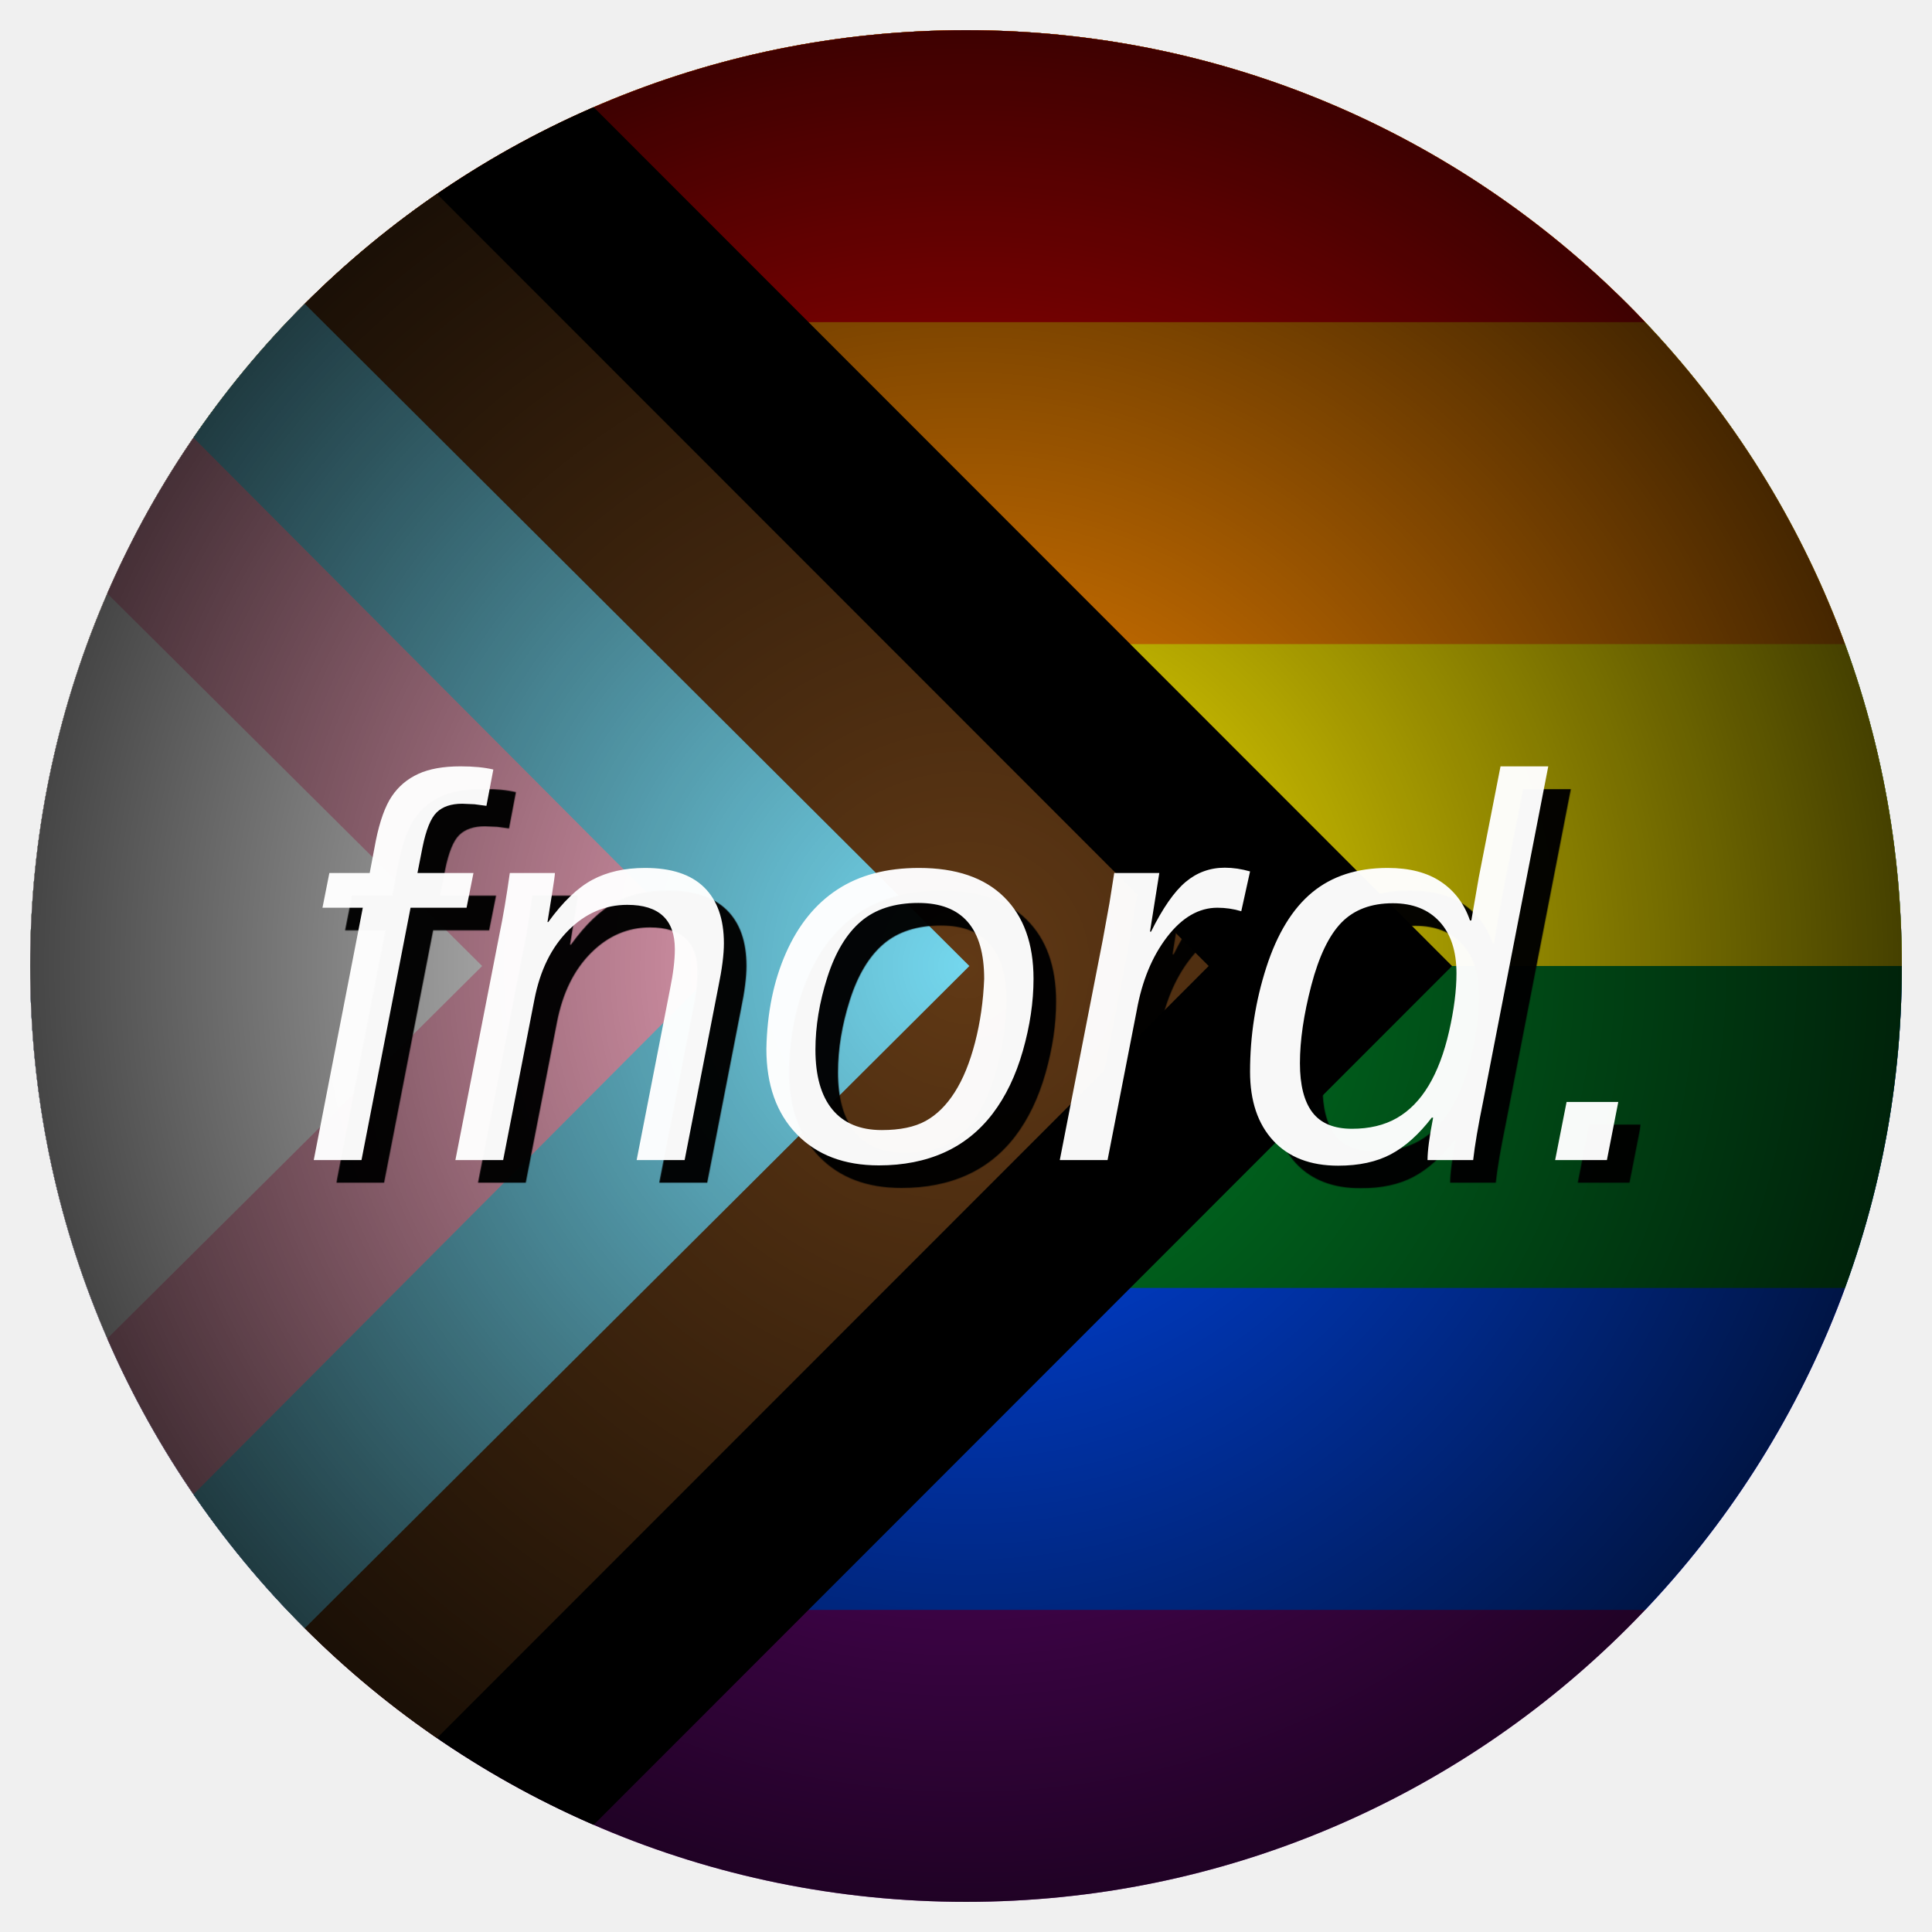
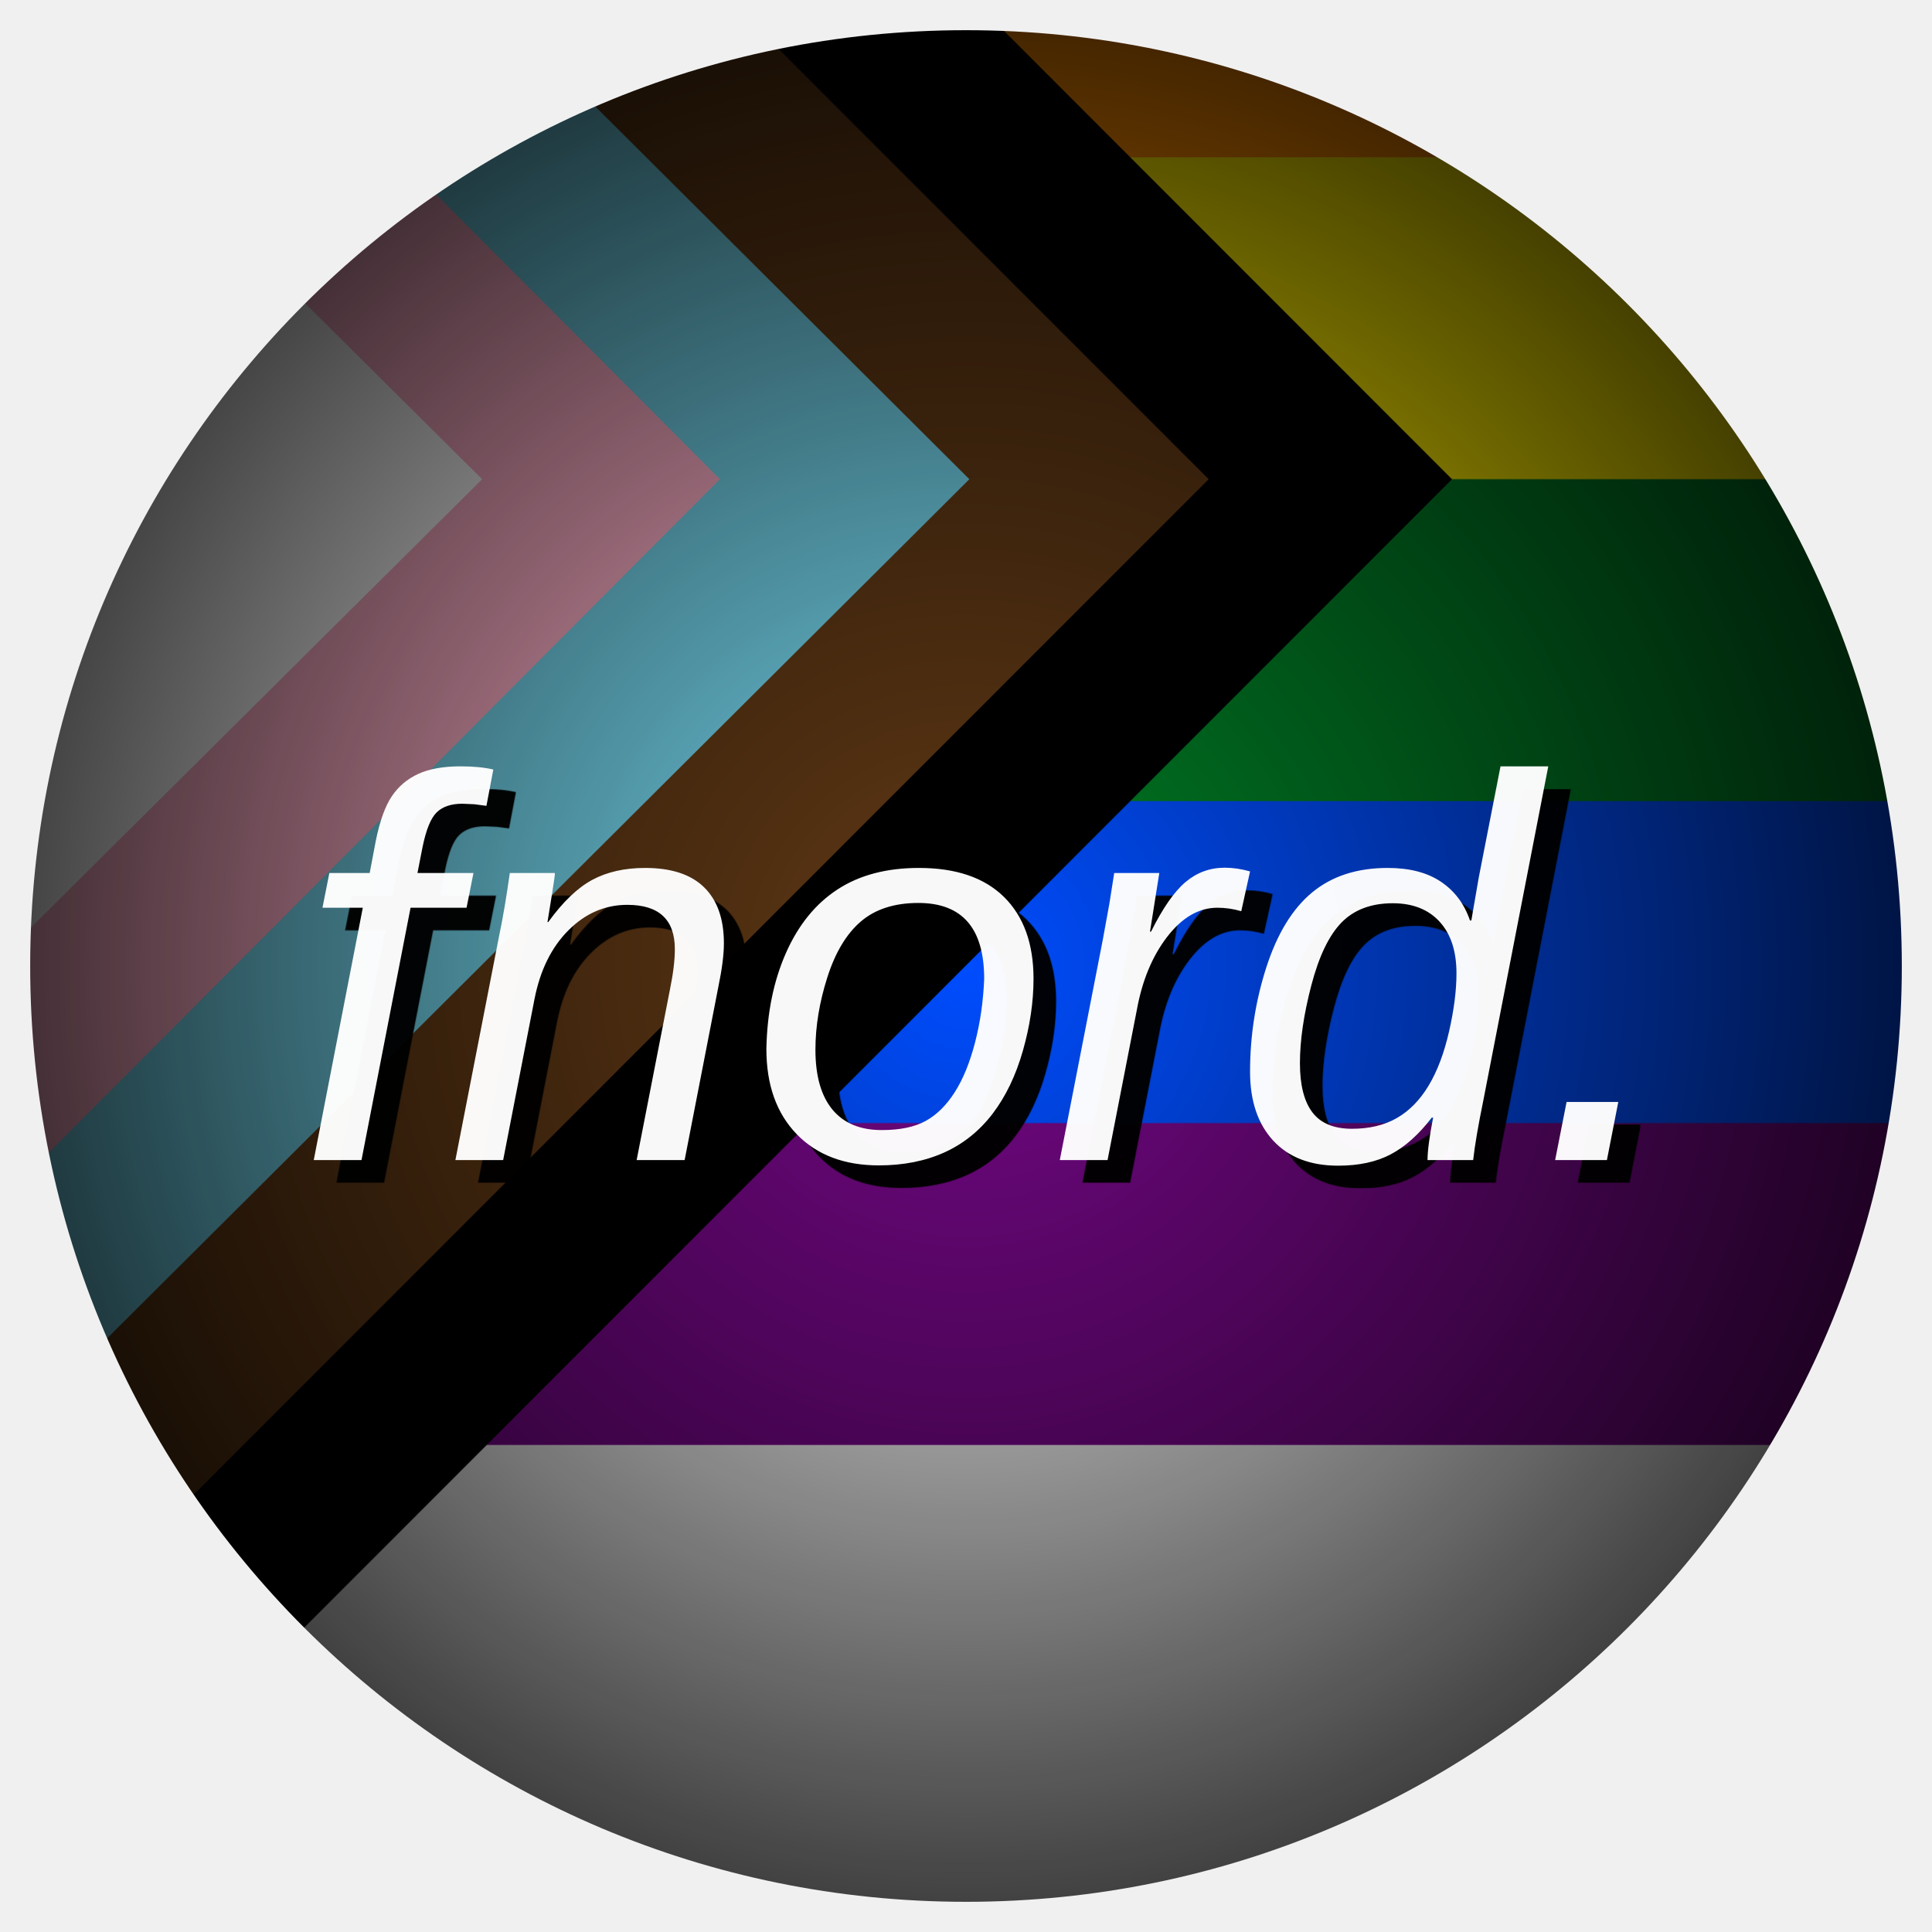
<svg xmlns="http://www.w3.org/2000/svg" xmlns:xlink="http://www.w3.org/1999/xlink" xml:space="preserve" width="512" height="512" viewBox="0 0 512 512">
-   <g clip-path="url(#a)" style="display:inline" transform="translate(0 .05)scale(.13436)">
-     <path fill="#750787" d="M0 0h6000v3810H0Z" />
-     <path fill="#004dff" d="M0 0h6000v3175H0Z" />
-     <path fill="#008026" d="M0 0h6000v2540H0Z" />
-     <path fill="#ffed00" d="M0 0h6000v1905H0Z" />
-     <path fill="#ff8c00" d="M0 0h6000v1270H0Z" />
-     <path fill="#e40303" d="M0 0h6000v635H0Z" />
-     <path d="M0-960.5 2864 1905 0 4770.5Z" />
-     <path fill="#613915" d="m0-480 2384 2385L0 4290Z" />
-     <path fill="#74d7ee" d="M0 3810V0l1912 1905z" />
-     <path fill="#ffafc8" d="M0 3330V480l1420 1425z" />
-     <path fill="#fff" d="m0 960 951 945L0 2850Z" />
-     <path d="M0 0h512v512H0z" style="display:inline;fill:url(#b);stroke:none;stroke-width:2.798;stroke-dasharray:none;stroke-opacity:1" transform="translate(0 -.371)scale(7.44286)" />
-   </g>
  <defs>
-     <radialGradient xlink:href="#c" id="b" cx="72.817" cy="117.72" r="90.616" fx="72.817" fy="117.72" gradientTransform="translate(50.286 -76.571)scale(2.8251)" gradientUnits="userSpaceOnUse" />
-     <linearGradient id="c">
+     <pattern xlink:href="#a" id="c" preserveAspectRatio="xMidYMid" />
+     <pattern id="a" width="806.142" height="770" patternTransform="translate(0 -129)" patternUnits="userSpaceOnUse" preserveAspectRatio="xMidYMid">
+       <path fill="#750787" d="M0 129.05h806.142v511.9H0Z" style="stroke-width:.134" />
+       <path fill="#004dff" d="M0 129.05h806.142v426.583H0Z" style="stroke-width:.134" />
+       <path fill="#008026" d="M0 129.05h806.142v341.267H0Z" style="stroke-width:.134" />
+       <path fill="#ffed00" d="M0 129.05h806.142V385H0Z" style="stroke-width:.134" />
+       <path fill="#ff8c00" d="M0 129.05h806.142v170.633H0Z" style="stroke-width:.134" />
+       <path fill="#e40303" d="M0 129.05h806.142v85.317H0Z" style="stroke-width:.134" />
+       <path d="m0 0 384.798 385L0 770Z" style="stroke-width:.134" />
+       <path fill="#613915" d="M0 64.559 320.307 385 0 705.441Z" style="stroke-width:.134" />
+       <path fill="#74d7ee" d="M0 640.95v-511.9L256.89 385z" style="stroke-width:.134" />
+       <path fill="#ffafc8" d="M0 576.459V193.54L190.787 385z" style="stroke-width:.134" />
+       <path fill="#fff" d="M0 258.033 127.774 385 0 511.967Z" style="stroke-width:.134" />
+     </pattern>
+     <pattern id="e" width="806.142" height="770" patternTransform="translate(0 -129)" patternUnits="userSpaceOnUse" preserveAspectRatio="xMidYMid">
+       <path d="M0 0h806.142v770H0z" style="fill:url(#c);stroke:none" />
+       <path d="M0 129h512v512H0z" style="display:inline;fill:url(#d);stroke:none;stroke-width:2.798;stroke-dasharray:none;stroke-opacity:1" />
+     </pattern>
+     <radialGradient xlink:href="#b" id="d" cx="72.817" cy="117.72" r="90.616" fx="72.817" fy="117.72" gradientTransform="translate(50.286 52.429)scale(2.8251)" gradientUnits="userSpaceOnUse" />
+     <linearGradient id="b">
      <stop offset="0" style="stop-color:#000;stop-opacity:0" />
      <stop offset="1" style="stop-color:#000;stop-opacity:.75" />
    </linearGradient>
-     <clipPath id="a" clipPathUnits="userSpaceOnUse">
-       <circle cx="1905.371" cy="1905" r="1845.829" style="fill:#fff;fill-opacity:1;stroke-width:8.323" />
-     </clipPath>
-     <filter id="d" width="1.017" height="1.057" x="0" y="0" style="color-interpolation-filters:sRGB">
+     <filter id="f" width="1.017" height="1.057" x="0" y="0" style="color-interpolation-filters:sRGB">
      <feFlood flood-color="#000" flood-opacity="1" result="flood" />
      <feGaussianBlur in="SourceGraphic" result="blur" />
      <feOffset dx="6" dy="6" in="blur" result="offset" />
      <feComposite in="flood" in2="offset" operator="in" result="comp1" />
      <feComposite in="SourceGraphic" in2="comp1" result="comp2" />
    </filter>
  </defs>
-   <text xml:space="preserve" x="78.285" y="307.434" style="font-style:italic;font-variant:normal;font-weight:400;font-stretch:normal;font-size:144px;line-height:.8;font-family:&quot;Liberation Sans&quot;;-inkscape-font-specification:&quot;Liberation Sans Italic&quot;;text-align:start;writing-mode:lr-tb;direction:ltr;text-anchor:start;fill:#fff;fill-opacity:.97;stroke:none;stroke-width:3.78;stroke-linecap:butt;stroke-linejoin:miter;stroke-miterlimit:4;stroke-dasharray:none;stroke-dashoffset:0;stroke-opacity:1;filter:url(#d)">
+   <path d="M256 8A248 248 0 0 0 8 256a248 248 0 0 0 248 248 248 248 0 0 0 248-248A248 248 0 0 0 256 8" style="display:inline;stroke:none;fill:url(#e)" />
+   <text xml:space="preserve" x="78.285" y="307.434" style="font-style:italic;font-variant:normal;font-weight:400;font-stretch:normal;font-size:144px;line-height:.8;font-family:&quot;Liberation Sans&quot;;-inkscape-font-specification:&quot;Liberation Sans Italic&quot;;text-align:start;writing-mode:lr-tb;direction:ltr;text-anchor:start;fill:#fff;fill-opacity:.97;stroke:none;stroke-width:3.78;stroke-linecap:butt;stroke-linejoin:miter;stroke-miterlimit:4;stroke-dasharray:none;stroke-dashoffset:0;stroke-opacity:1;filter:url(#f)">
    <tspan x="78.285" y="307.434">fnord.</tspan>
  </text>
</svg>
